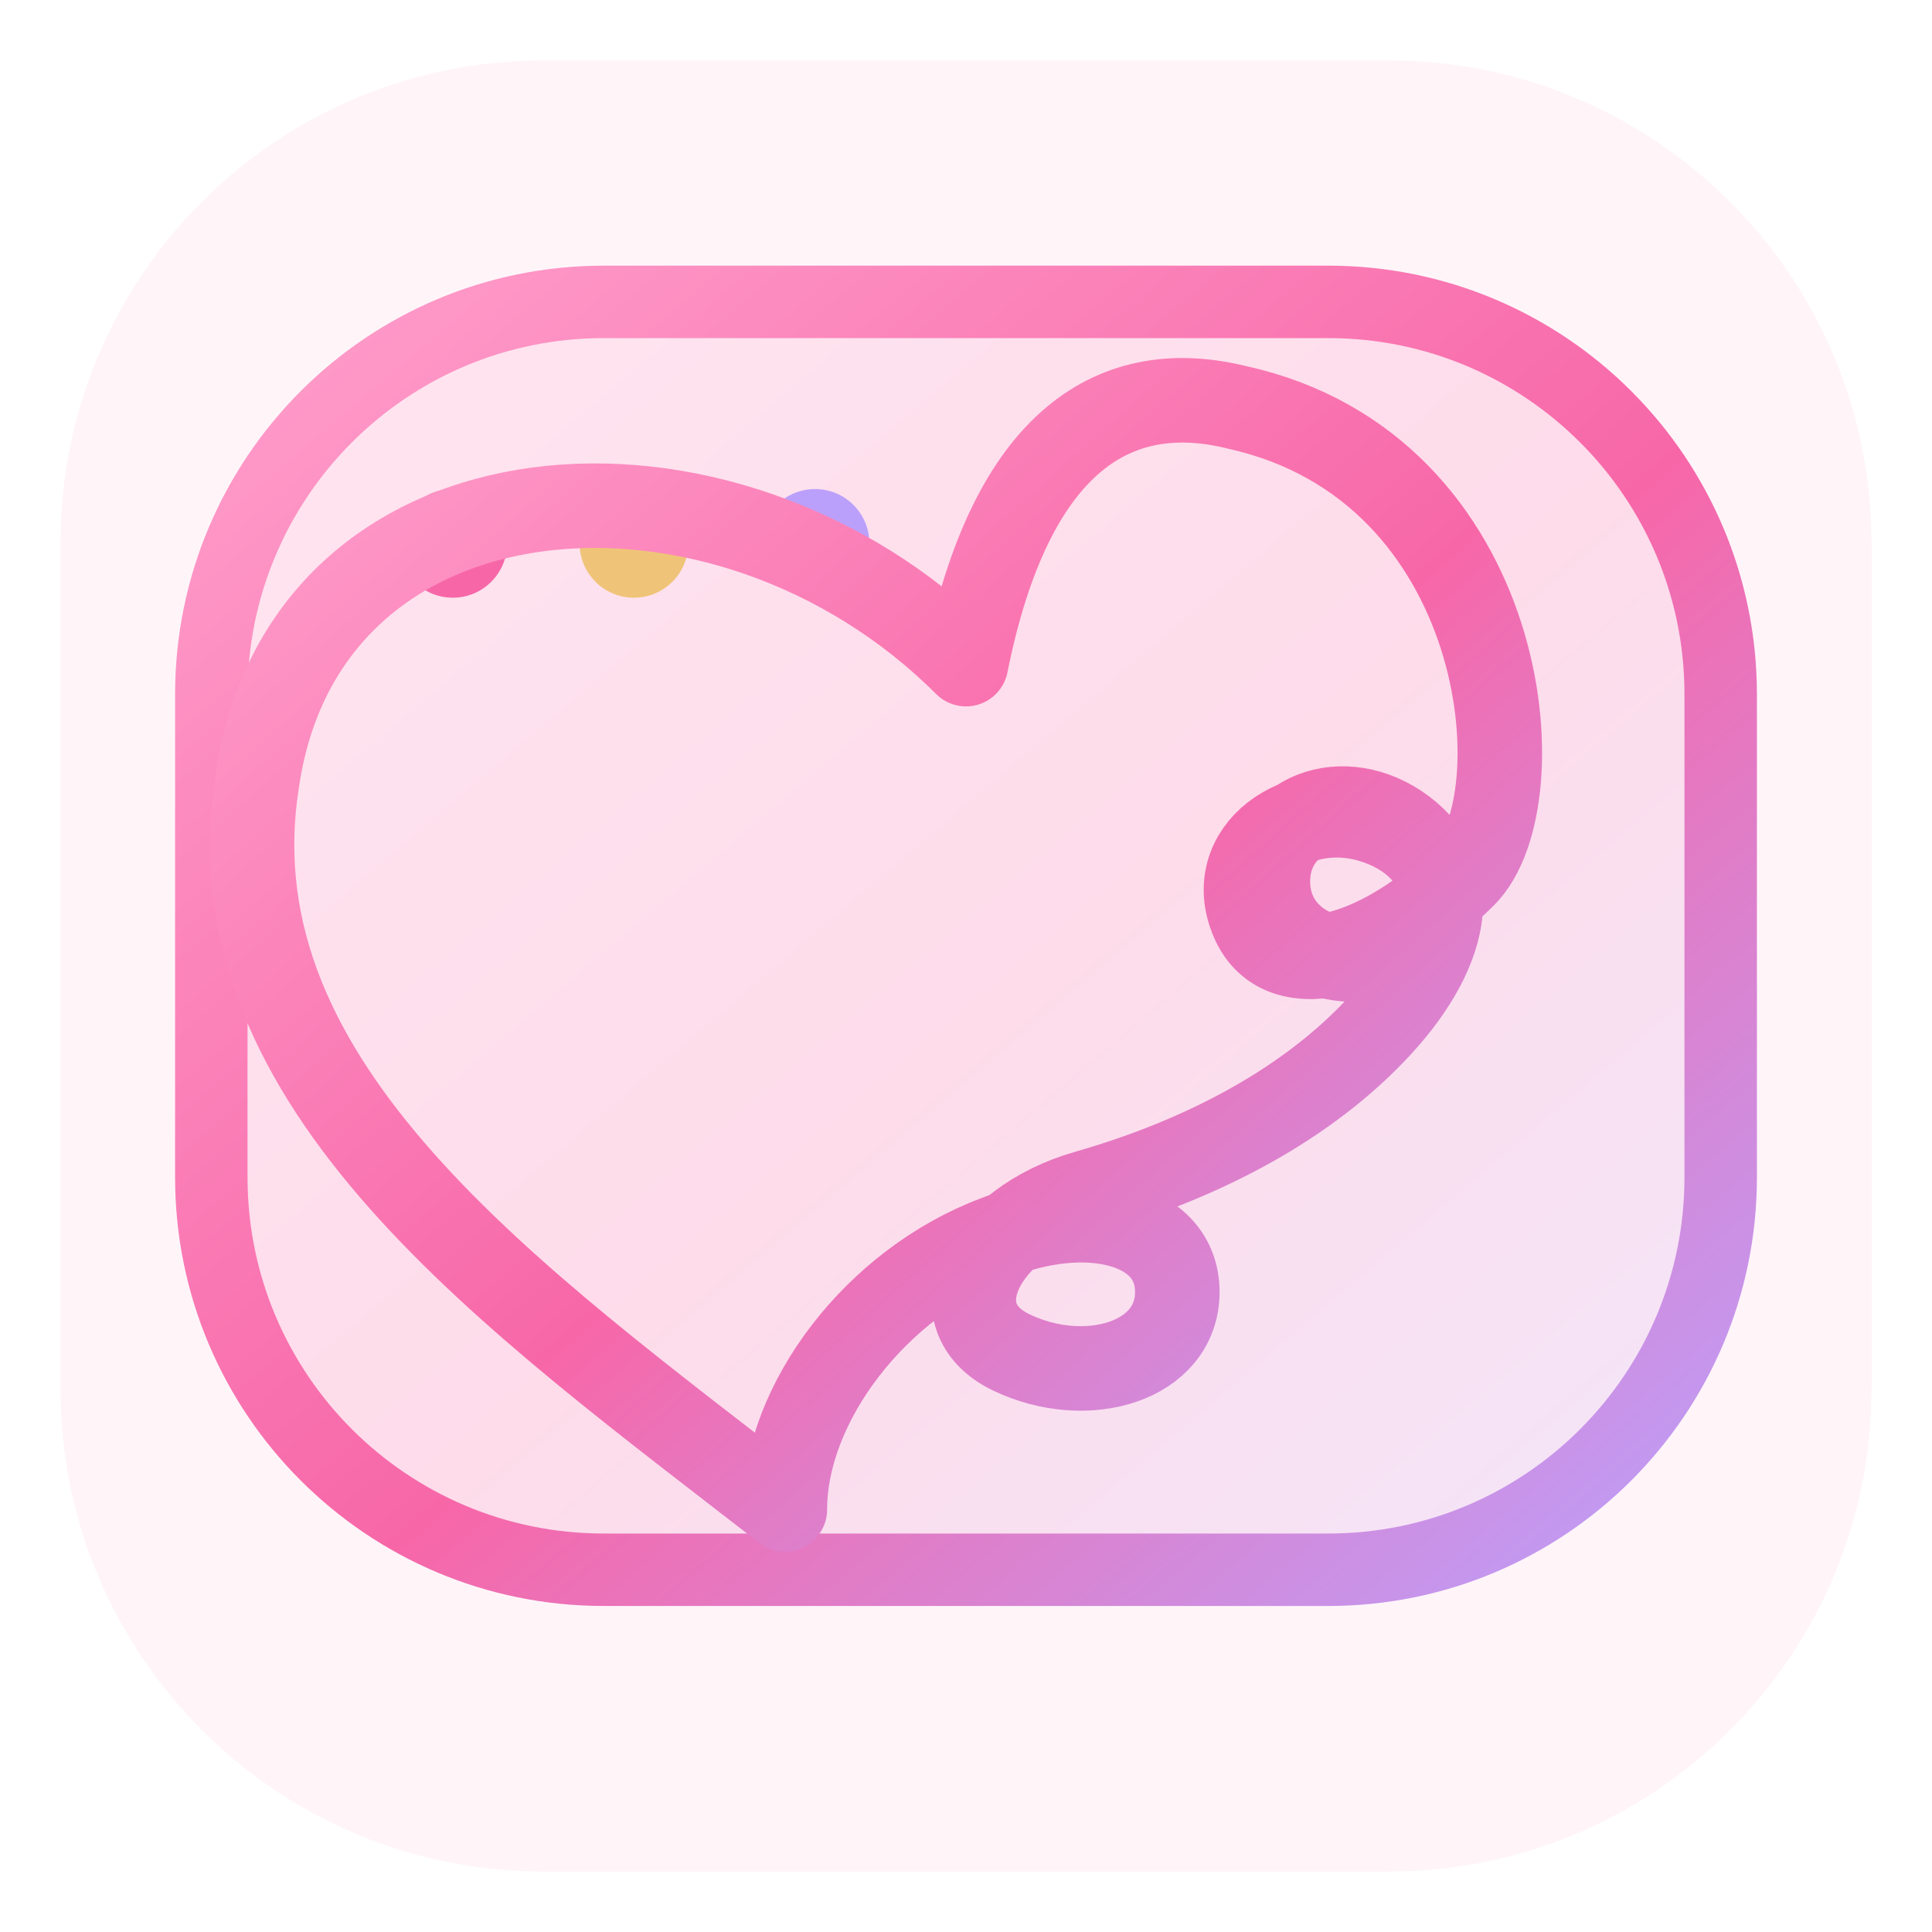
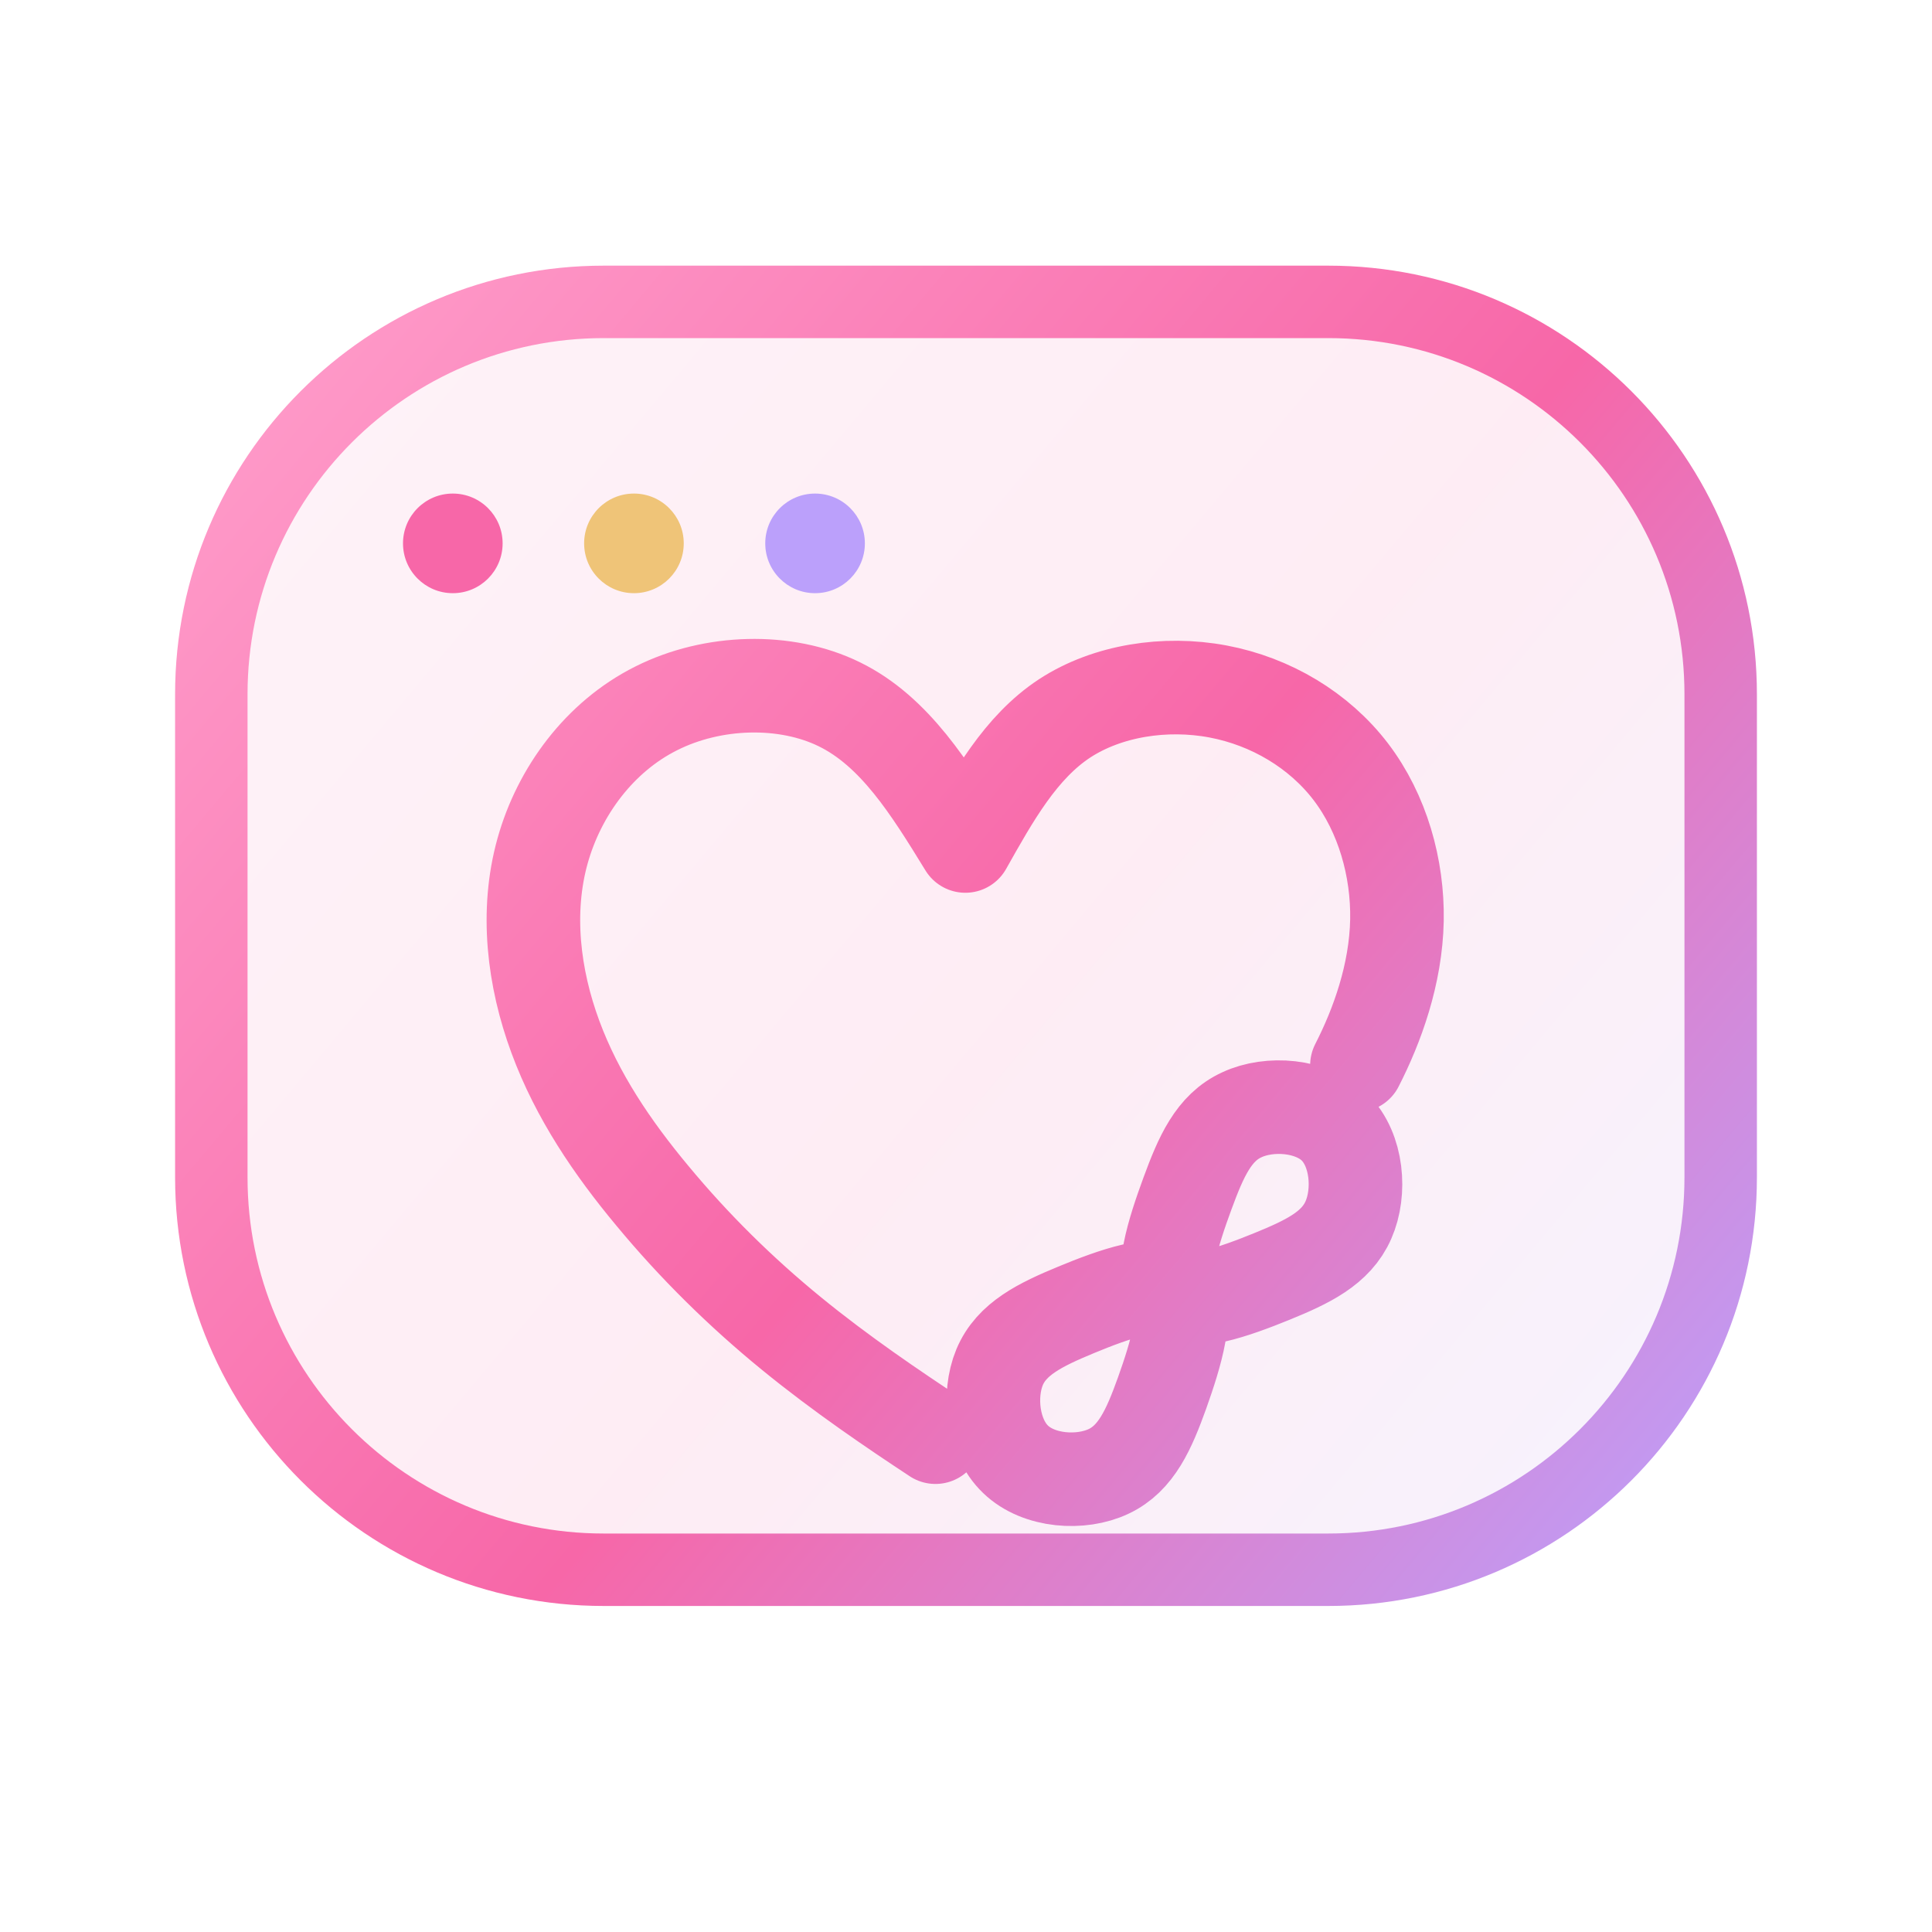
- <svg xmlns="http://www.w3.org/2000/svg" viewBox="0 0 64 64" width="64" height="64">
+ <svg xmlns="http://www.w3.org/2000/svg" viewBox="0 0 64 64" role="img" aria-label="LoveOS">
  <defs>
-     <linearGradient id="g" x1="0" y1="0" x2="1" y2="1">
-       <stop offset="0%" stop-color="#ff9ecb" />
-       <stop offset="55%" stop-color="#f767a8" />
-       <stop offset="100%" stop-color="#bba0fb" />
+     <linearGradient id="g" x1="7" y1="10" x2="57" y2="52" gradientUnits="userSpaceOnUse">
+       <stop offset="0" stop-color="#ff9ecb" />
+       <stop offset=".55" stop-color="#f767a8" />
+       <stop offset="1" stop-color="#bba0fb" />
    </linearGradient>
  </defs>
-   <rect x="2" y="2" width="60" height="60" rx="16" fill="#fff5f9" />
-   <rect x="7" y="10" width="50" height="42" rx="13" fill="url(#g)" opacity=".18" />
+   <rect x="7" y="10" width="50" height="42" rx="13" fill="url(#g)" fill-opacity=".12" />
  <rect x="7" y="10" width="50" height="42" rx="13" fill="none" stroke="url(#g)" stroke-width="2.4" />
-   <circle cx="15" cy="18" r="1.8" fill="#f767a8" />
-   <circle cx="21" cy="18" r="1.8" fill="#efc478" />
-   <circle cx="27" cy="18" r="1.8" fill="#bba0fb" />
-   <path d="M32 22            C 24 14, 10 15, 8.5 26            C 7 36, 17 43, 26 50            C 26 46.5, 29 42.5, 33 41            C 36 39.8, 39 40.5, 39 42.8            C 39 45.1, 36 46, 33.5 44.8            C 31 43.6, 32.5 40.5, 36 39.5            C 39.5 38.5, 43 36.8, 45.5 34.2            C 48 31.6, 48.5 29, 46.5 27.5            C 44.5 26, 42 27, 42 29.2            C 42 31.4, 44.5 32.4, 46.5 31.4            C 48.5 30.4, 48 28, 45.5 27.2            C 43 26.4, 40.5 28.2, 41.5 30.5            C 42.5 32.8, 46 31.5, 48.5 29            C 51 26.5, 50 15.5, 41 13.5            C 37 12.5, 33.5 14.5, 32 22Z" fill="none" stroke="url(#g)" stroke-width="2.8" stroke-linecap="round" stroke-linejoin="round" />
+   <circle cx="15" cy="18" r="1.65" fill="#f767a8" />
+   <circle cx="21" cy="18" r="1.65" fill="#efc478" />
+   <circle cx="27" cy="18" r="1.65" fill="#bba0fb" />
+   <path d="M29.98 50.68C27.72 49.19 24.77 47.2 22.02 44.95C19.24 42.68 16.66 40.14 14.35 37.35C12.15 34.71 10.2 31.84 9 28.59C7.79 25.32 7.35 21.67 8.29 18.31C9.21 15.02 11.44 12.01 14.55 10.45C17.68 8.87 21.71 8.76 24.68 10.22C27.74 11.72 29.69 14.88 31.63 18.04C33.16 15.32 34.68 12.59 37.12 10.99C39.47 9.46 42.66 8.96 45.58 9.51C48.5 10.06 51.16 11.65 52.91 13.94C54.67 16.25 55.51 19.26 55.46 22.14C55.4 25.13 54.37 27.96 53.25 30.15M43.16 42.72C42.29 41.9 43.12 39.33 43.9 37.21C44.64 35.2 45.34 33.59 46.9 32.88C48.42 32.17 50.76 32.33 52.02 33.57C53.28 34.82 53.46 37.15 52.78 38.69C52.1 40.25 50.53 41 48.57 41.8C46.51 42.64 44.01 43.53 43.16 42.72C42.29 41.91 39.8 42.8 37.75 43.65C35.77 44.47 34.18 45.24 33.52 46.82C32.88 48.36 33.12 50.67 34.4 51.9C35.68 53.14 38.02 53.29 39.54 52.57C41.07 51.85 41.77 50.25 42.49 48.25C43.25 46.12 44.04 43.54 43.16 42.72" transform="translate(13 17.2) scale(.6)" vector-effect="non-scaling-stroke" fill="none" stroke="url(#g)" stroke-width="3.1" stroke-linecap="round" stroke-linejoin="round" />
</svg>
